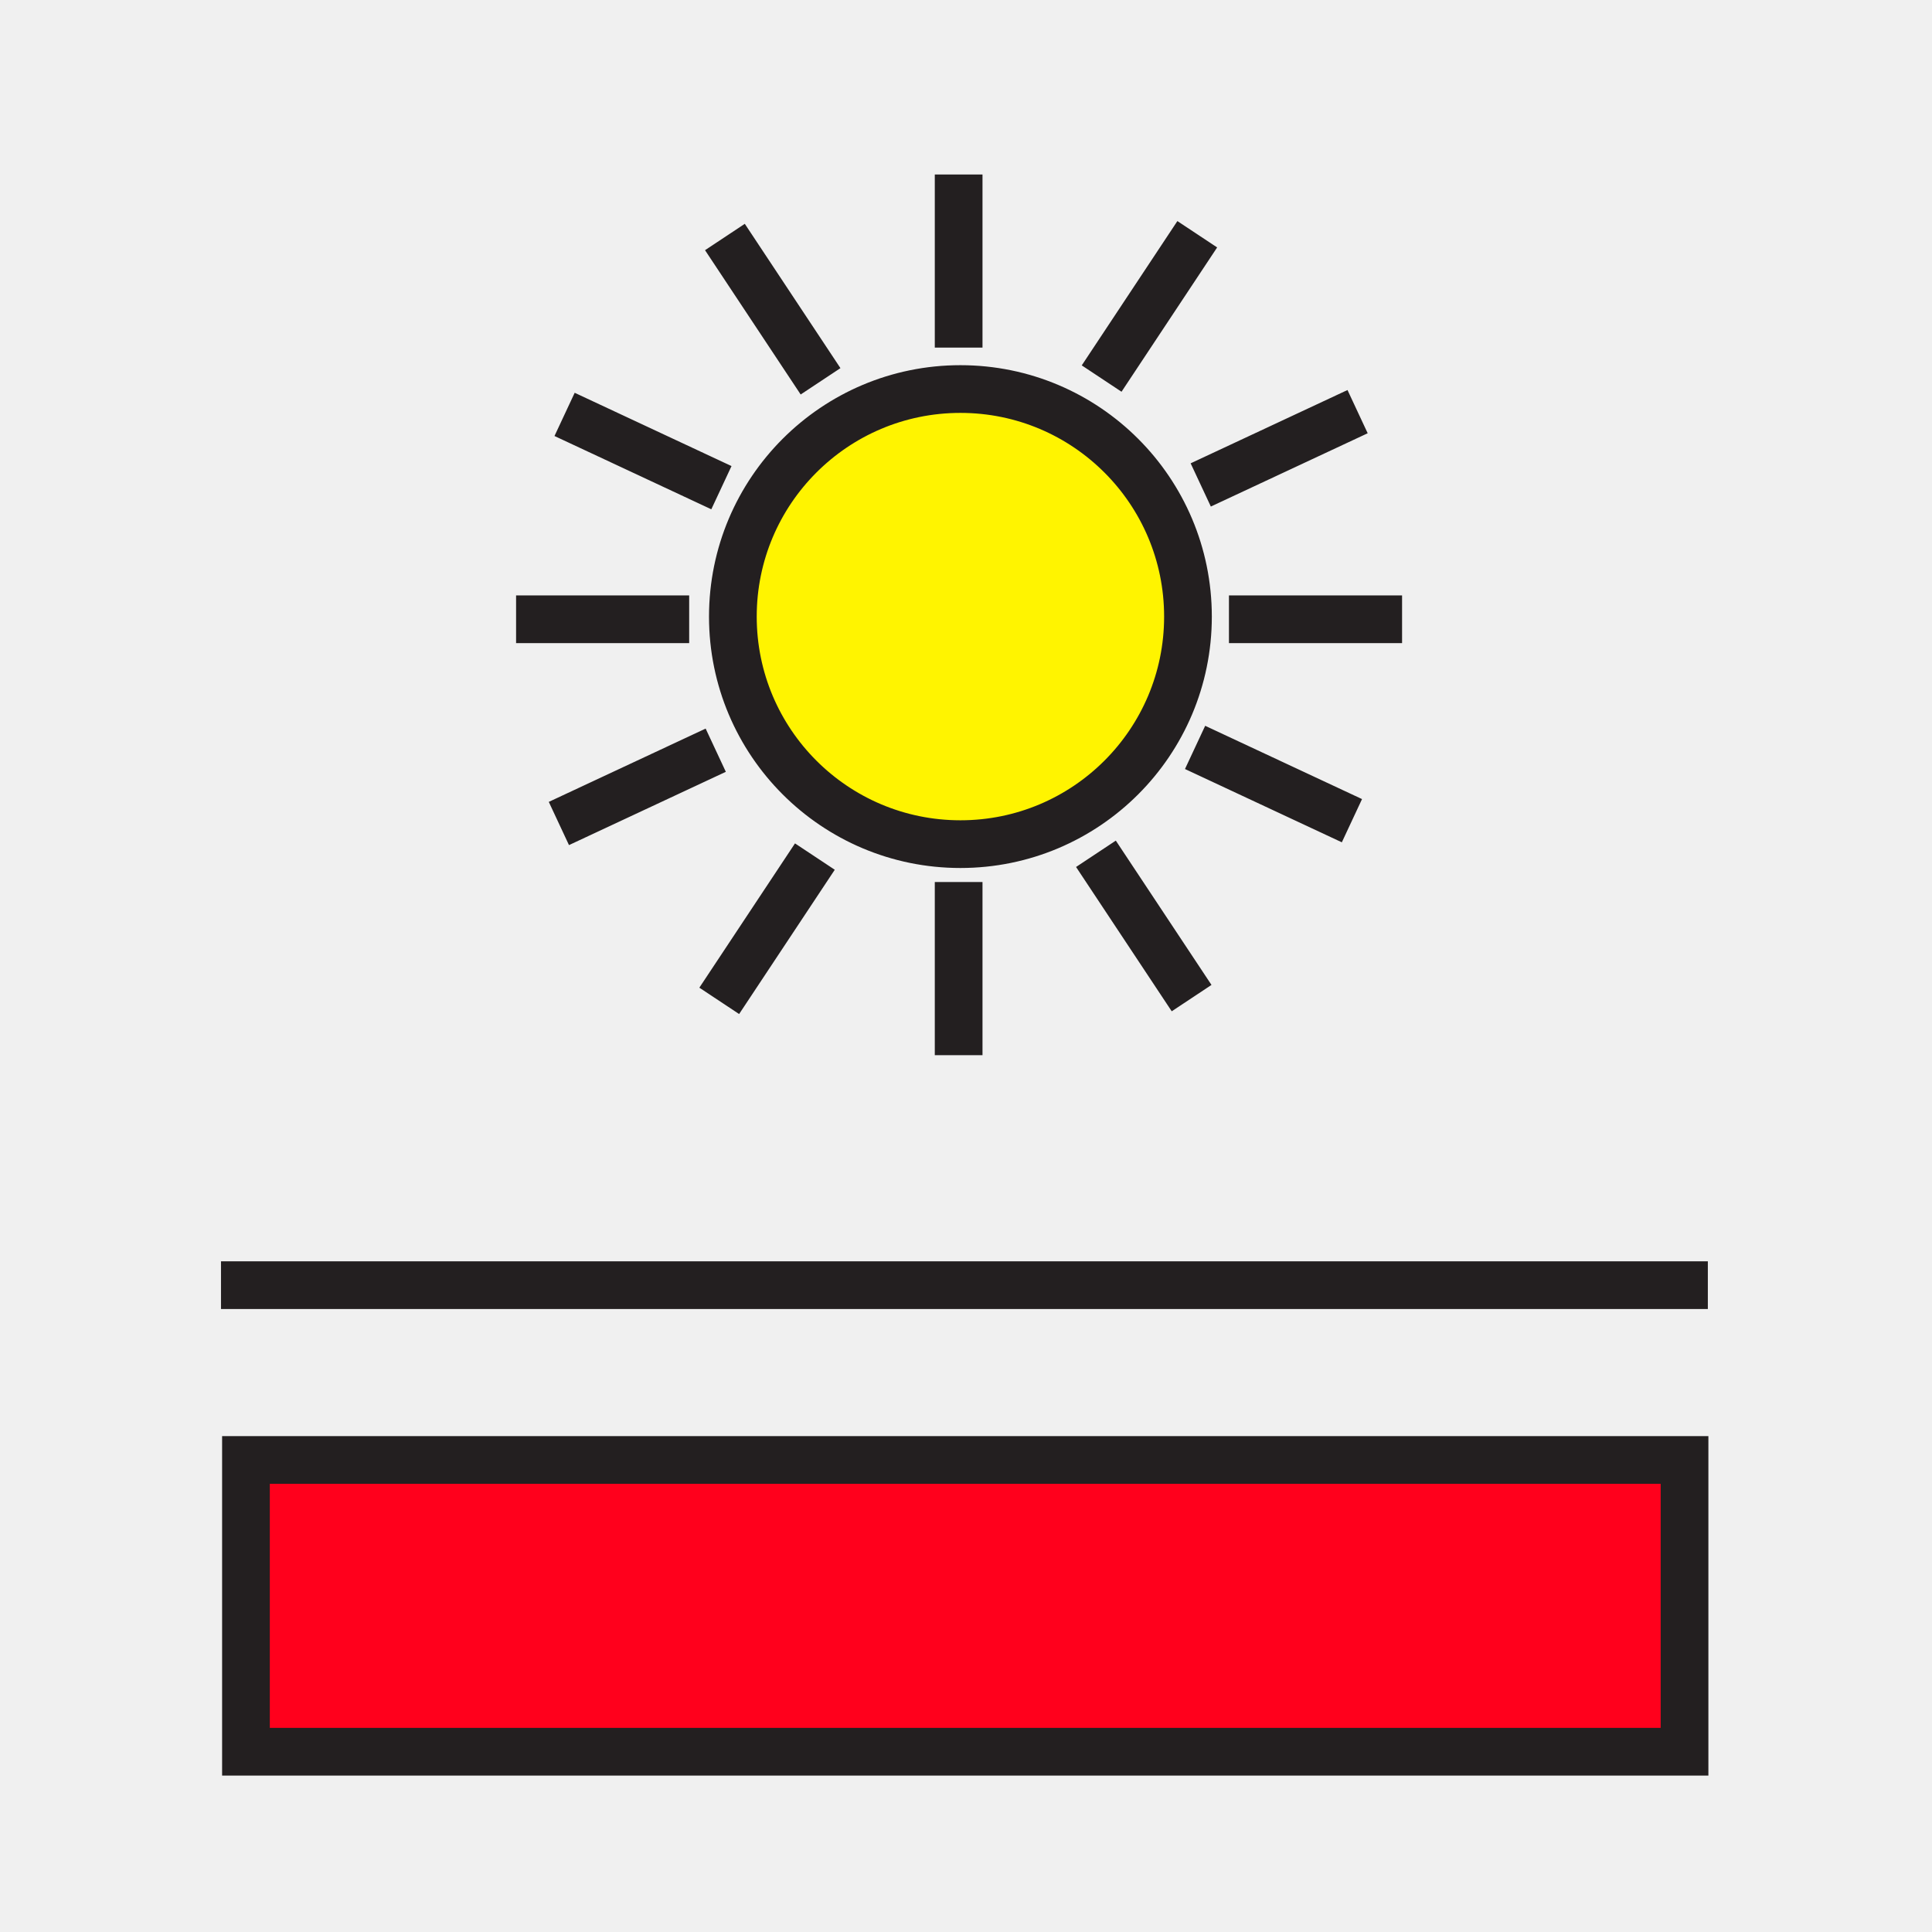
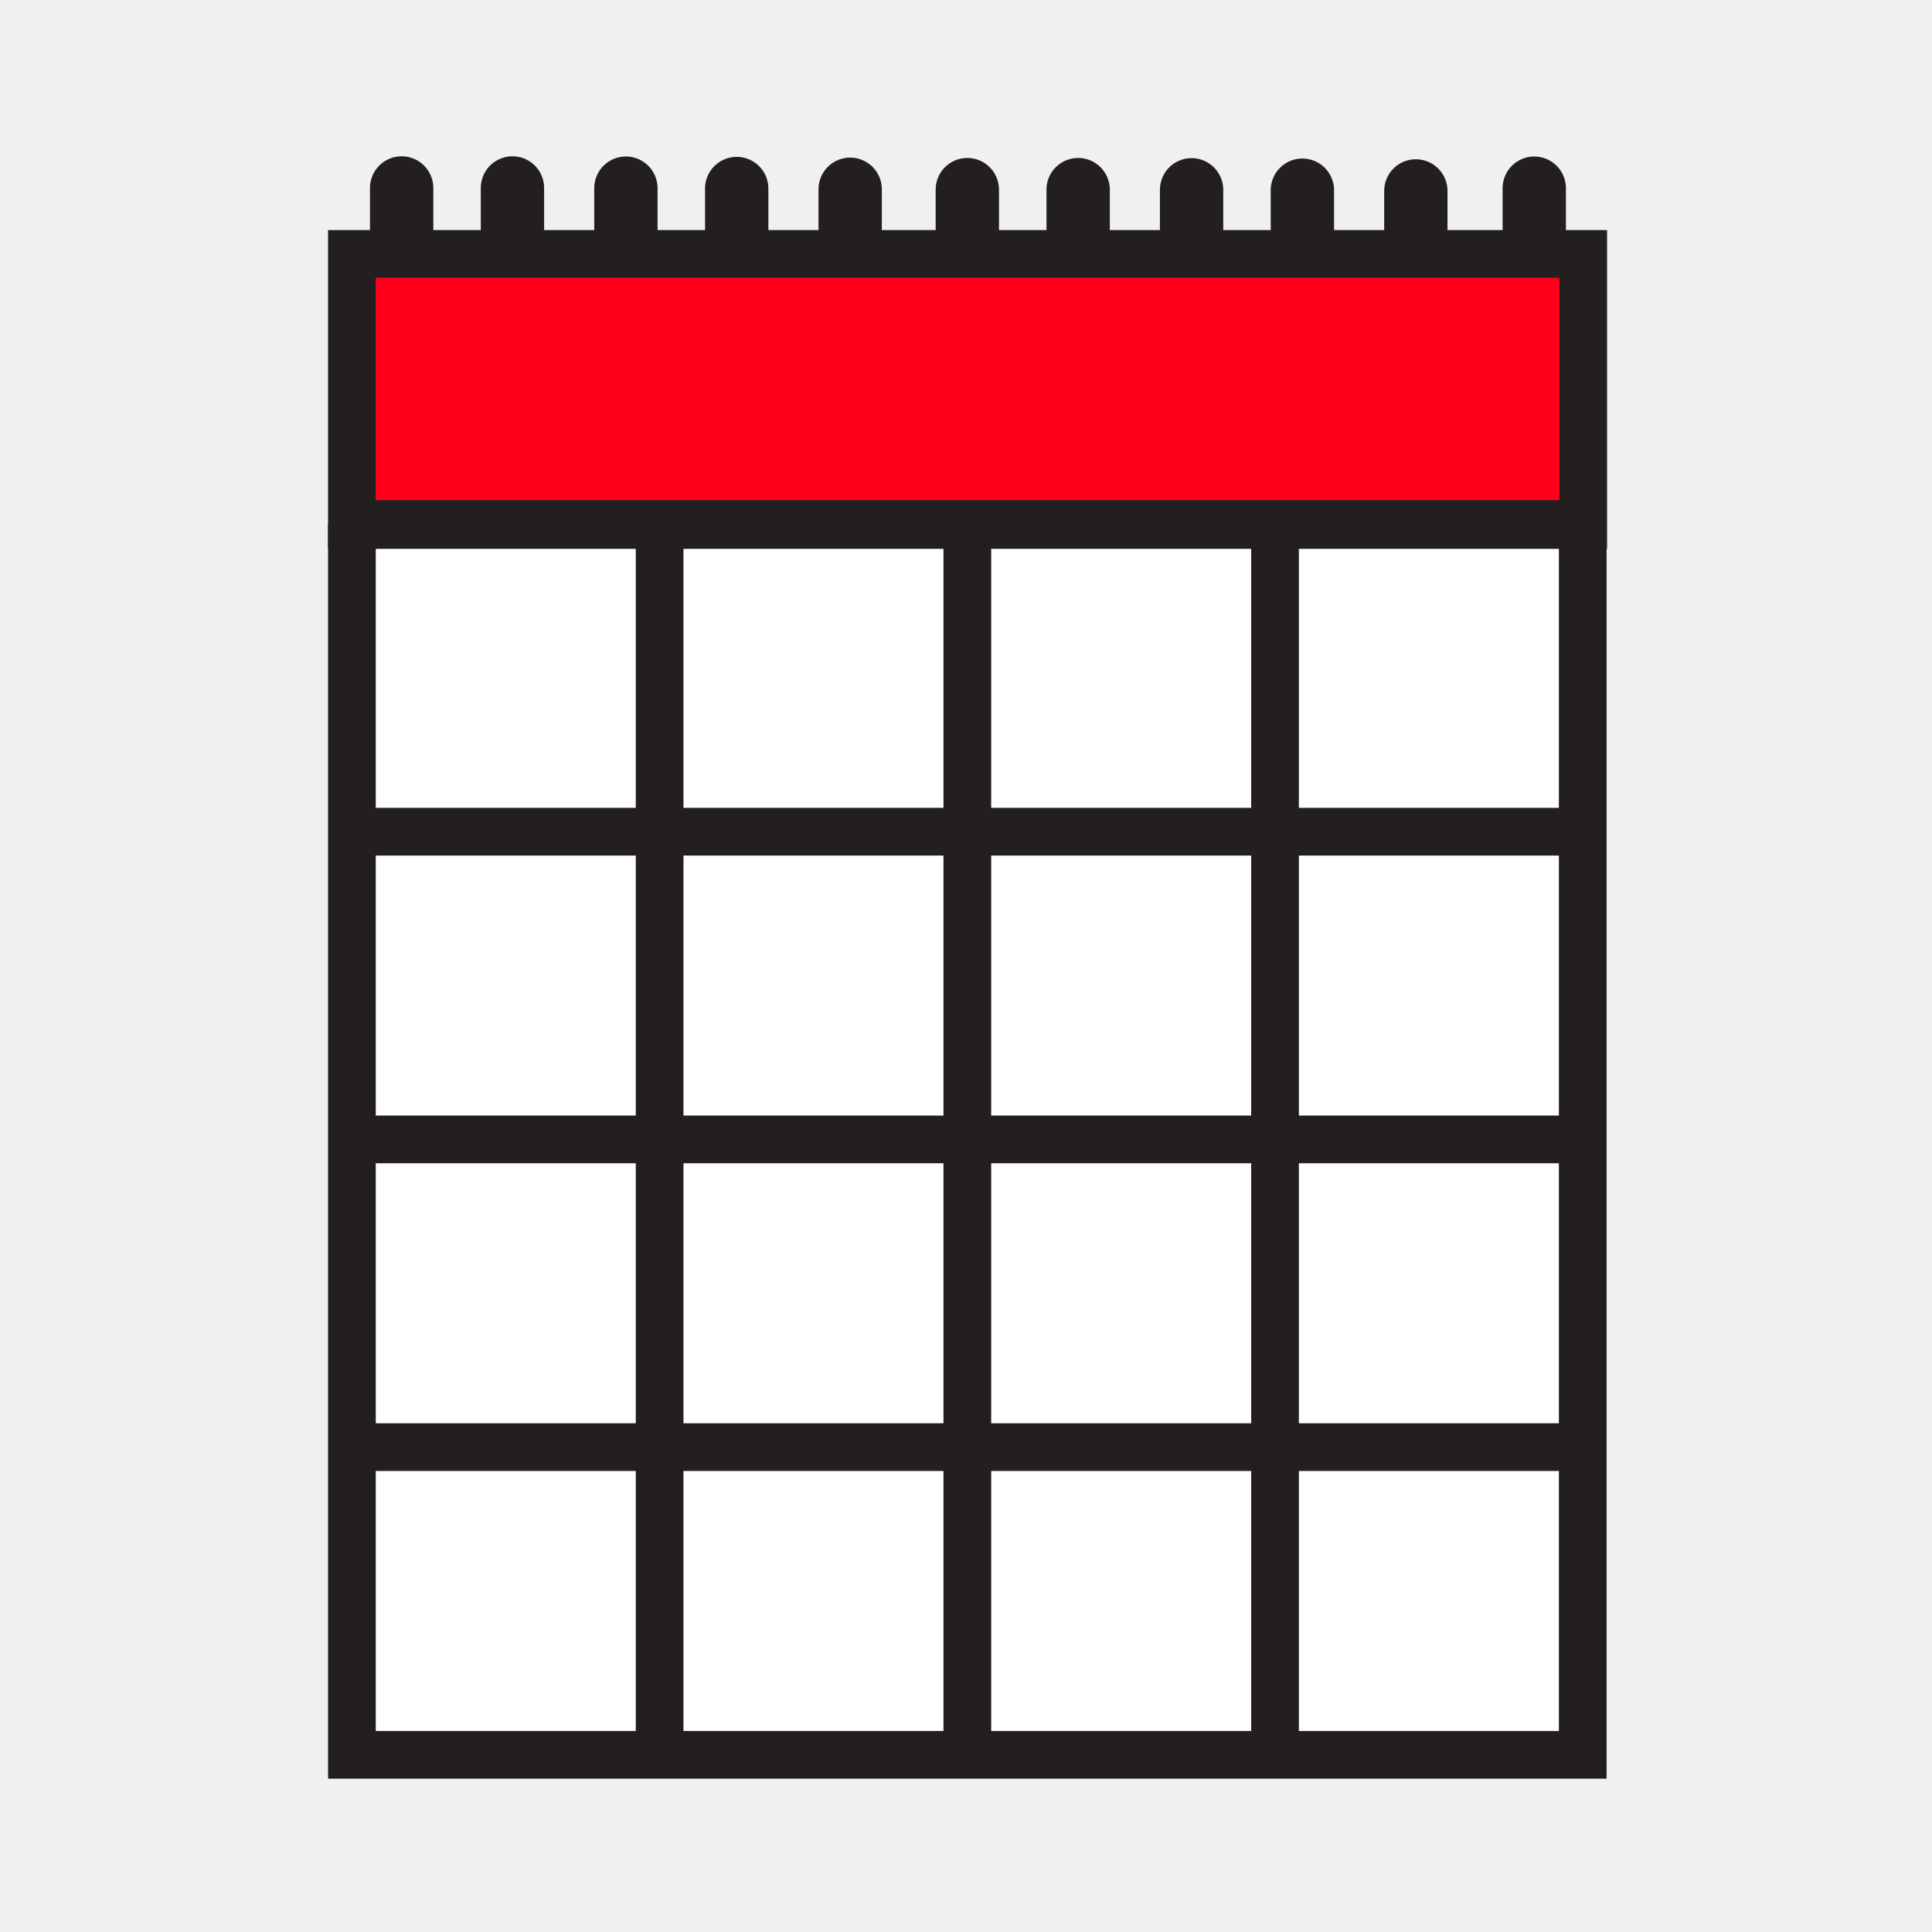
<svg xmlns="http://www.w3.org/2000/svg" width="850.394" height="850.394" viewBox="0 0 850.394 850.394" overflow="visible">
-   <path fill="#ff001c" d="M108.26 642.62h633.21v128.42H108.26z" />
-   <path d="M422.74 171.24c55.319 0 100.16 44.85 100.16 100.17 0 55.31-44.841 100.15-100.16 100.15-55.32 0-100.16-44.84-100.16-100.15 0-55.32 44.84-100.17 100.16-100.17z" fill="#fff400" />
-   <g fill="none" stroke="#231f20" stroke-width="21">
-     <path d="M751.73 565.69H97.27M522.9 271.41c0 55.31-44.841 100.15-100.16 100.15-55.32 0-100.16-44.84-100.16-100.15 0-55.32 44.84-100.17 100.16-100.17 55.32 0 100.16 44.85 100.16 100.17zM421.96 153.01v-76.2M361.18 167.84l-42.1-63.52M317.54 214.66l-69.03-32.26M484.9 166.63l42.09-63.52M528.52 213.45l69.04-32.26M482.39 375.81l42.11 63.52M526.03 328.98l69.04 32.26M358.68 377.03l-42.1 63.51M315.04 330.21L246 362.47M303.35 272.59h-76.19M617.14 272.59h-76.2M421.96 464.44v-76.2M108.26 642.62h633.21v128.42H108.26z" />
+   <path fill="#ff001c" d="M696.88 111.76v119.33h-.22v-.44H154.9V111.76z" />
+   <path fill="#fff" d="M561.22 636.97h135.44v135.44H561.22zM561.22 501.53h135.44v135.439H561.22zM561.22 366.09h135.44v135.44H561.22z" />
+   <path fill="#fff" d="M561.22 231.09h135.44v135H561.22zM425.78 636.97h135.44v135.44H425.78zM425.78 501.53h135.44v135.439H425.78zM425.78 366.09h135.44v135.44H425.78z" />
+   <path fill="#fff" d="M425.78 231.09h135.44v135H425.78zM290.34 636.97h135.44v135.44H290.34zM290.34 501.53h135.44v135.439H290.34zM290.34 366.09h135.44v135.44H290.34z" />
+   <path fill="#fff" d="M290.34 231.09h135.44v135H290.34zM154.9 636.97h135.44v135.44H154.9zM154.9 501.53h135.44v135.439H154.9z" />
+   <path fill="#fff" d="M154.9 366.09h135.44v135.44H154.9z" />
+   <path fill="#fff" d="M154.9 231.09h135.44v135H154.9z" />
+   <g fill="none" stroke="#231f20">
+     <path stroke-width="21" d="M154.9 230.65h541.76v541.76H154.9V231.09M154.9 636.97h541.76M154.9 501.53h541.76M154.9 366.09h541.76M561.22 230.65v541.76M425.78 230.65v541.76M290.34 230.65v541.76" />
+     <path stroke-width="21" d="M154.9 230.65V111.76h541.98v119.33H154.9z" />
+     <path stroke-width="27.872" stroke-linecap="round" stroke-linejoin="round" d="M176.79 82.73v21.22M225.56 82.73v21.22M275.5 82.82v21.21M324.27 82.98v21.21M374.21 83.31v21.21M425.78 83.46v21.21M474.56 83.46v21.21M524.49 83.54v21.21M573.26 83.71v21.21M623.2 84.04v21.21M675.32 82.83v21.21" />
  </g>
  <path fill="none" d="M0 0h850.394v850.394H0z" />
</svg>
